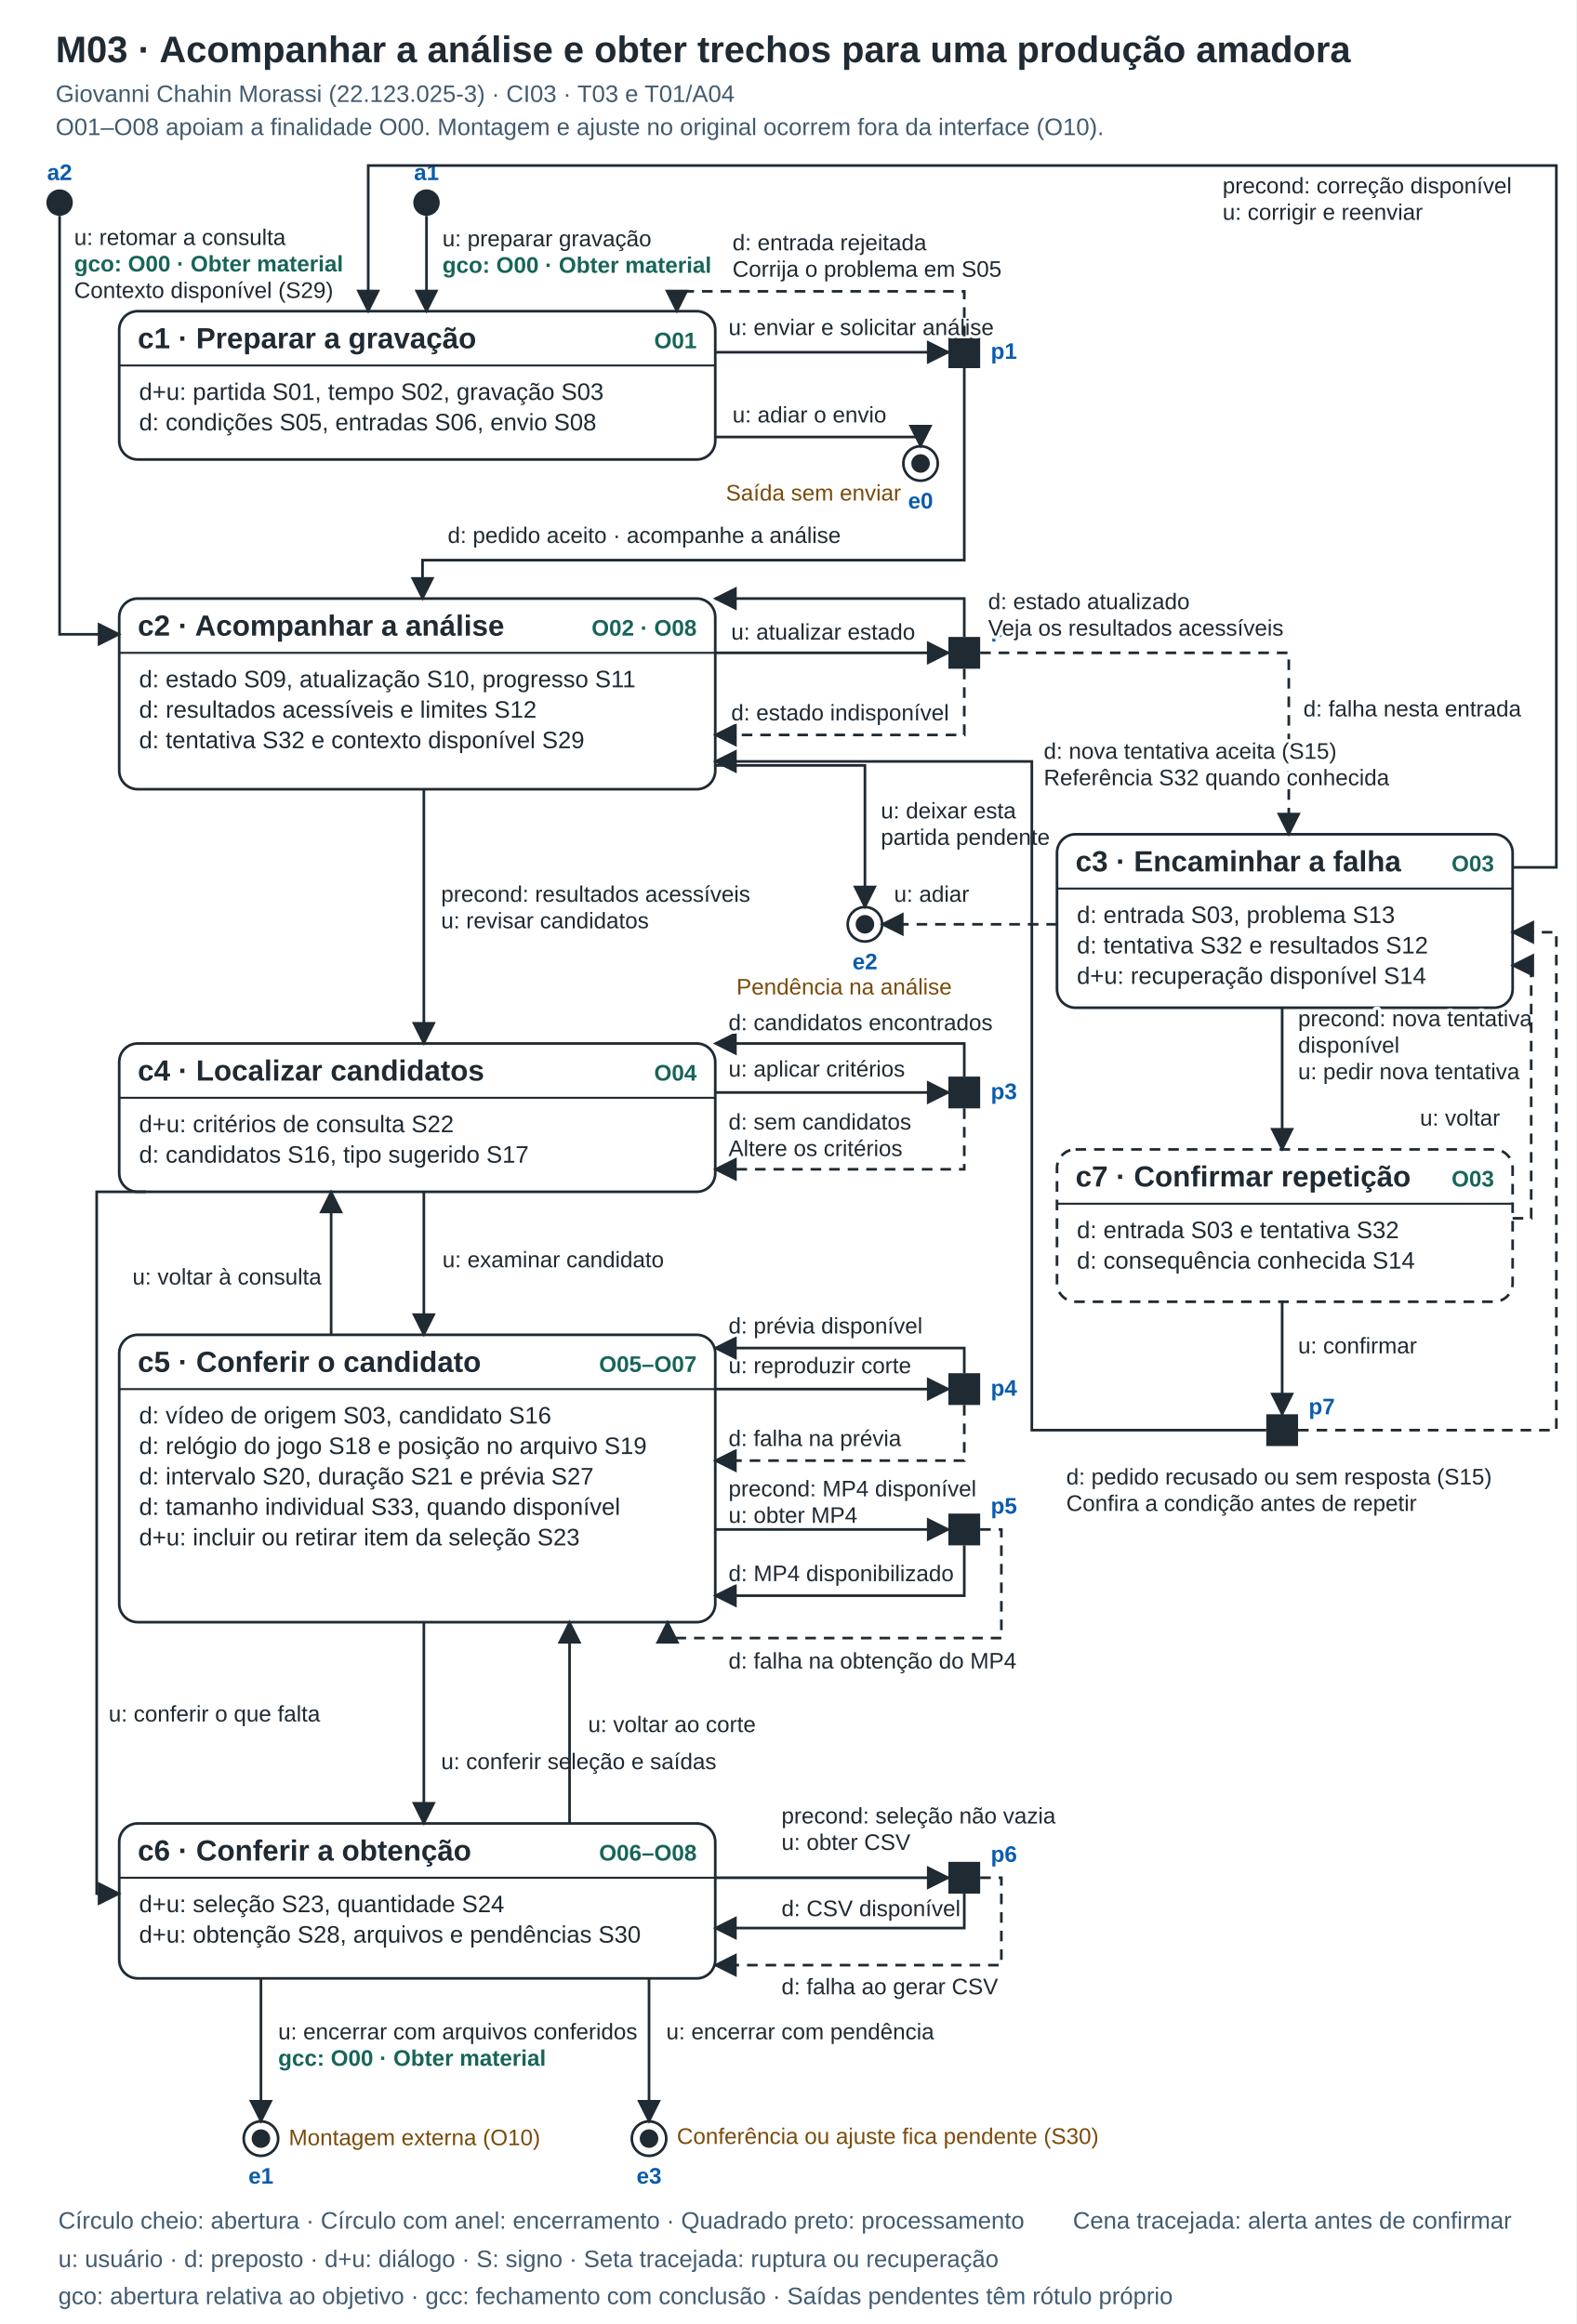
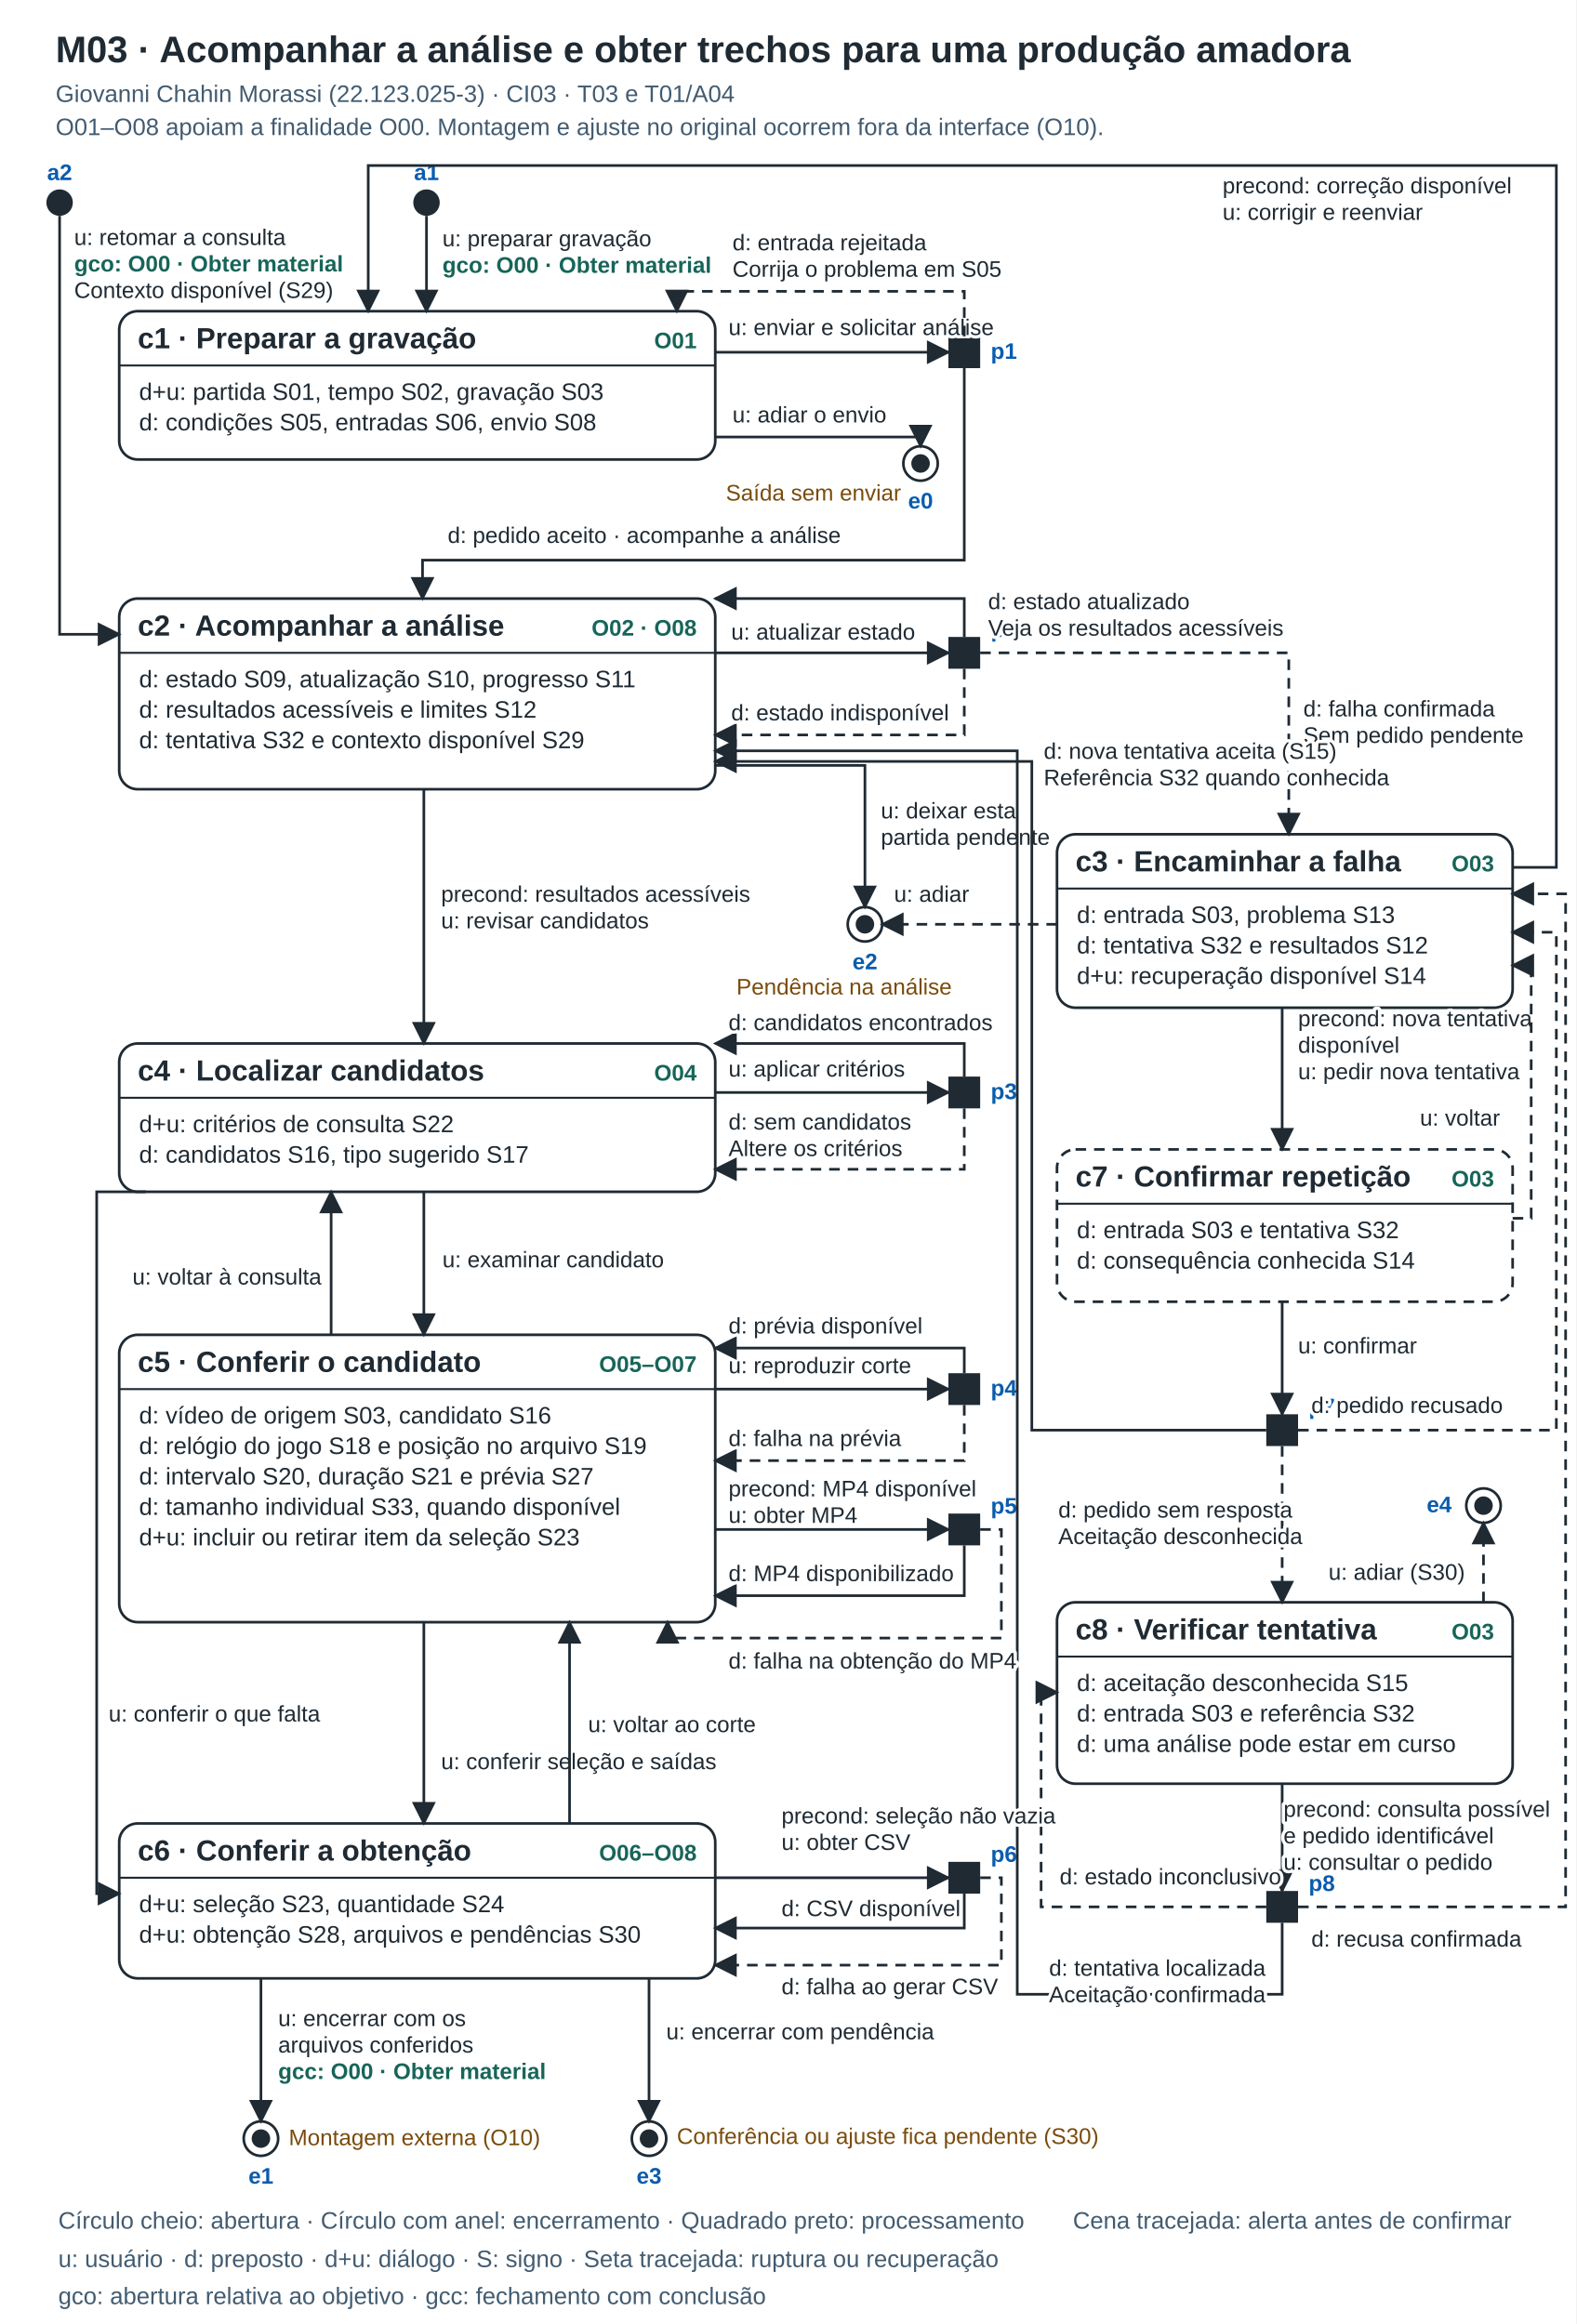
<svg xmlns="http://www.w3.org/2000/svg" width="1190" height="1755" viewBox="0 0 1190 1755" role="img" aria-labelledby="title desc">
  <defs>
    <style>
text{font-family:Arial,Helvetica,sans-serif;fill:#1f2a33}
.h1{font-size:28px;font-weight:700}.sub{font-size:18px;fill:#425b70}
.topic{font-size:22px;font-weight:700}.sid{fill:#0b5cad}.tag{font-size:17px;font-weight:700;fill:#176559}
.dialog{font-size:18px}.label{font-size:17px;paint-order:stroke;stroke:#fff;stroke-width:5px;stroke-linejoin:round}
- .nid{font-size:17px;font-weight:700;fill:#0b5cad}.note{font-size:17px;fill:#7a4b0b}
+ .fid{font-size:13px;font-weight:700;fill:#0b5cad}.nid{font-size:17px;font-weight:700;fill:#0b5cad}.note{font-size:17px;fill:#7a4b0b}
.edge{fill:none;stroke:#1f2a33;stroke-width:2;marker-end:url(#arr)}.ruptura{stroke-dasharray:8 6}
</style>
    <marker id="arr" viewBox="0 0 10 10" refX="9" refY="5" markerWidth="9" markerHeight="9" orient="auto">
      <path d="M0 0L10 5L0 10Z" fill="#1f2a33" />
    </marker>
  </defs>
  <rect width="1190" height="1755" fill="#fff" />
  <text x="42" y="47" class="h1" text-anchor="start">M03 · Acompanhar a análise e obter trechos para uma produção amadora</text>
  <text x="42" y="77" class="sub" text-anchor="start">Giovanni Chahin Morassi (22.123.025-3) · CI03 · T03 e T01/A04</text>
  <text x="42" y="102" class="sub" text-anchor="start">O01–O08 apoiam a finalidade O00. Montagem e ajuste no original ocorrem fora da interface (O10).</text>
  <g id="a1" data-kind="open">
    <circle cx="322" cy="153" r="10" fill="#1f2a33" />
    <text x="322" y="136" class="nid" text-anchor="middle">a1</text>
  </g>
  <g id="a2" data-kind="open">
    <circle cx="45" cy="153" r="10" fill="#1f2a33" />
    <text x="45" y="136" class="nid" text-anchor="middle">a2</text>
  </g>
  <g id="e0" data-kind="close">
    <circle cx="695" cy="350" r="13" fill="#fff" stroke="#1f2a33" stroke-width="2" />
    <circle cx="695" cy="350" r="7" fill="#1f2a33" />
    <text x="695" y="384" class="nid" text-anchor="middle">e0</text>
  </g>
  <g id="e1" data-kind="close">
    <circle cx="197" cy="1615" r="13" fill="#fff" stroke="#1f2a33" stroke-width="2" />
    <circle cx="197" cy="1615" r="7" fill="#1f2a33" />
    <text x="197" y="1649" class="nid" text-anchor="middle">e1</text>
  </g>
  <g id="e2" data-kind="close">
    <circle cx="653" cy="698" r="13" fill="#fff" stroke="#1f2a33" stroke-width="2" />
    <circle cx="653" cy="698" r="7" fill="#1f2a33" />
    <text x="653" y="732" class="nid" text-anchor="middle">e2</text>
  </g>
  <g id="e3" data-kind="close">
    <circle cx="490" cy="1615" r="13" fill="#fff" stroke="#1f2a33" stroke-width="2" />
    <circle cx="490" cy="1615" r="7" fill="#1f2a33" />
    <text x="490" y="1649" class="nid" text-anchor="middle">e3</text>
  </g>
+   <g id="e4" data-kind="close">
+     <circle cx="1120" cy="1137" r="13" fill="#fff" stroke="#1f2a33" stroke-width="2" />
+     <circle cx="1120" cy="1137" r="7" fill="#1f2a33" />
+     <text x="1096" y="1142" class="nid" text-anchor="end">e4</text>
+   </g>
  <g id="c1" data-kind="scene">
    <rect x="90" y="235" width="450" height="112" rx="14" fill="#fff" stroke="#1f2a33" stroke-width="2" />
    <path d="M90 276h450" fill="none" stroke="#1f2a33" stroke-width="1.5" />
    <text x="104" y="263" class="topic" text-anchor="start">c1 · Preparar a gravação</text>
    <text x="526" y="263" class="tag" text-anchor="end">O01</text>
    <text x="105" y="302" class="dialog" text-anchor="start">d+u: partida S01, tempo S02, gravação S03</text>
    <text x="105" y="325" class="dialog" text-anchor="start">d: condições S05, entradas S06, envio S08</text>
  </g>
  <g id="c2" data-kind="scene">
    <rect x="90" y="452" width="450" height="144" rx="14" fill="#fff" stroke="#1f2a33" stroke-width="2" />
    <path d="M90 493h450" fill="none" stroke="#1f2a33" stroke-width="1.5" />
    <text x="104" y="480" class="topic" text-anchor="start">c2 · Acompanhar a análise</text>
    <text x="526" y="480" class="tag" text-anchor="end">O02 · O08</text>
    <text x="105" y="519" class="dialog" text-anchor="start">d: estado S09, atualização S10, progresso S11</text>
    <text x="105" y="542" class="dialog" text-anchor="start">d: resultados acessíveis e limites S12</text>
    <text x="105" y="565" class="dialog" text-anchor="start">d: tentativa S32 e contexto disponível S29</text>
  </g>
  <g id="c3" data-kind="scene">
    <rect x="798" y="630" width="344" height="131" rx="14" fill="#fff" stroke="#1f2a33" stroke-width="2" />
    <path d="M798 671h344" fill="none" stroke="#1f2a33" stroke-width="1.5" />
    <text x="812" y="658" class="topic" text-anchor="start">c3 · Encaminhar a falha</text>
    <text x="1128" y="658" class="tag" text-anchor="end">O03</text>
    <text x="813" y="697" class="dialog" text-anchor="start">d: entrada S03, problema S13</text>
    <text x="813" y="720" class="dialog" text-anchor="start">d: tentativa S32 e resultados S12</text>
    <text x="813" y="743" class="dialog" text-anchor="start">d+u: recuperação disponível S14</text>
  </g>
  <g id="c4" data-kind="scene">
    <rect x="90" y="788" width="450" height="112" rx="14" fill="#fff" stroke="#1f2a33" stroke-width="2" />
    <path d="M90 829h450" fill="none" stroke="#1f2a33" stroke-width="1.5" />
    <text x="104" y="816" class="topic" text-anchor="start">c4 · Localizar candidatos</text>
    <text x="526" y="816" class="tag" text-anchor="end">O04</text>
    <text x="105" y="855" class="dialog" text-anchor="start">d+u: critérios de consulta S22</text>
    <text x="105" y="878" class="dialog" text-anchor="start">d: candidatos S16, tipo sugerido S17</text>
  </g>
  <g id="c5" data-kind="scene">
    <rect x="90" y="1008" width="450" height="217" rx="14" fill="#fff" stroke="#1f2a33" stroke-width="2" />
    <path d="M90 1049h450" fill="none" stroke="#1f2a33" stroke-width="1.5" />
    <text x="104" y="1036" class="topic" text-anchor="start">c5 · Conferir o candidato</text>
    <text x="526" y="1036" class="tag" text-anchor="end">O05–O07</text>
    <text x="105" y="1075" class="dialog" text-anchor="start">d: vídeo de origem S03, candidato S16</text>
    <text x="105" y="1098" class="dialog" text-anchor="start">d: relógio do jogo S18 e posição no arquivo S19</text>
    <text x="105" y="1121" class="dialog" text-anchor="start">d: intervalo S20, duração S21 e prévia S27</text>
    <text x="105" y="1144" class="dialog" text-anchor="start">d: tamanho individual S33, quando disponível</text>
    <text x="105" y="1167" class="dialog" text-anchor="start">d+u: incluir ou retirar item da seleção S23</text>
  </g>
  <g id="c6" data-kind="scene">
    <rect x="90" y="1377" width="450" height="117" rx="14" fill="#fff" stroke="#1f2a33" stroke-width="2" />
    <path d="M90 1418h450" fill="none" stroke="#1f2a33" stroke-width="1.5" />
    <text x="104" y="1405" class="topic" text-anchor="start">c6 · Conferir a obtenção</text>
    <text x="526" y="1405" class="tag" text-anchor="end">O06–O08</text>
    <text x="105" y="1444" class="dialog" text-anchor="start">d+u: seleção S23, quantidade S24</text>
    <text x="105" y="1467" class="dialog" text-anchor="start">d+u: obtenção S28, arquivos e pendências S30</text>
  </g>
  <g id="c7" data-kind="alert">
    <rect x="798" y="868" width="344" height="115" rx="14" fill="#fff" stroke="#1f2a33" stroke-width="2" stroke-dasharray="8 6" />
    <path d="M798 909h344" fill="none" stroke="#1f2a33" stroke-width="1.5" />
    <text x="812" y="896" class="topic" text-anchor="start">c7 · Confirmar repetição</text>
    <text x="1128" y="896" class="tag" text-anchor="end">O03</text>
    <text x="813" y="935" class="dialog" text-anchor="start">d: entrada S03 e tentativa S32</text>
    <text x="813" y="958" class="dialog" text-anchor="start">d: consequência conhecida S14</text>
  </g>
+   <g id="c8" data-kind="scene">
+     <rect x="798" y="1210" width="344" height="137" rx="14" fill="#fff" stroke="#1f2a33" stroke-width="2" />
+     <path d="M798 1251h344" fill="none" stroke="#1f2a33" stroke-width="1.5" />
+     <text x="812" y="1238" class="topic" text-anchor="start">c8 · Verificar tentativa</text>
+     <text x="1128" y="1238" class="tag" text-anchor="end">O03</text>
+     <text x="813" y="1277" class="dialog" text-anchor="start">d: aceitação desconhecida S15</text>
+     <text x="813" y="1300" class="dialog" text-anchor="start">d: entrada S03 e referência S32</text>
+     <text x="813" y="1323" class="dialog" text-anchor="start">d: uma análise pode estar em curso</text>
+   </g>
  <g id="p1" data-kind="process">
    <rect x="716" y="254" width="24" height="24" fill="#1f2a33" />
    <text x="748" y="271" class="nid" text-anchor="start">p1</text>
  </g>
  <g id="p2" data-kind="process">
    <rect x="716" y="481" width="24" height="24" fill="#1f2a33" />
    <text x="748" y="481" class="nid" text-anchor="start">p2</text>
  </g>
  <g id="p3" data-kind="process">
    <rect x="716" y="813" width="24" height="24" fill="#1f2a33" />
    <text x="748" y="830" class="nid" text-anchor="start">p3</text>
  </g>
  <g id="p4" data-kind="process">
    <rect x="716" y="1037" width="24" height="24" fill="#1f2a33" />
    <text x="748" y="1054" class="nid" text-anchor="start">p4</text>
  </g>
  <g id="p5" data-kind="process">
    <rect x="716" y="1143" width="24" height="24" fill="#1f2a33" />
    <text x="748" y="1143" class="nid" text-anchor="start">p5</text>
  </g>
  <g id="p7" data-kind="process">
    <rect x="956" y="1068" width="24" height="24" fill="#1f2a33" />
    <text x="988" y="1068" class="nid" text-anchor="start">p7</text>
+   </g>
+   <g id="p8" data-kind="process">
+     <rect x="956" y="1428" width="24" height="24" fill="#1f2a33" />
+     <text x="988" y="1428" class="nid" text-anchor="start">p8</text>
  </g>
  <g id="p6" data-kind="process">
    <rect x="716" y="1406" width="24" height="24" fill="#1f2a33" />
    <text x="748" y="1406" class="nid" text-anchor="start">p6</text>
  </g>
  <g id="f1" data-kind="edge" data-from="a1" data-to="c1" data-style="solid" data-label="u: preparar gravação | gco: O00 · Obter material" data-goal="O00">
    <polyline points="322,163 322,235" class="edge" />
    <text x="334" y="186" class="label" text-anchor="start">u: preparar gravação</text>
    <text x="334" y="206" class="tag" text-anchor="start">gco: O00 · Obter material</text>
  </g>
  <g id="f2" data-kind="edge" data-from="a2" data-to="c2" data-style="solid" data-label="u: retomar a consulta | gco: O00 · Obter material | Contexto disponível (S29)" data-goal="O00">
    <polyline points="45,163 45,479 90,479" class="edge" />
    <text x="56" y="185" class="label" text-anchor="start">u: retomar a consulta</text>
    <text x="56" y="205" class="tag" text-anchor="start">gco: O00 · Obter material</text>
    <text x="56" y="225" class="label" text-anchor="start">Contexto disponível (S29)</text>
  </g>
  <g id="f3" data-kind="edge" data-from="c1" data-to="p1" data-style="solid" data-label="u: enviar e solicitar análise">
    <polyline points="540,266 716,266" class="edge" />
    <text x="550" y="253" class="label" text-anchor="start">u: enviar e solicitar análise</text>
  </g>
  <g id="f4" data-kind="edge" data-from="p1" data-to="c1" data-style="dashed" data-label="d: entrada rejeitada | Corrija o problema em S05">
    <polyline points="728,254 728,220 511,220 511,235" class="edge ruptura" />
    <text x="553" y="189" class="label" text-anchor="start">d: entrada rejeitada</text>
    <text x="553" y="209" class="label" text-anchor="start">Corrija o problema em S05</text>
  </g>
  <g id="f5" data-kind="edge" data-from="p1" data-to="c2" data-style="solid" data-label="d: pedido aceito · acompanhe a análise">
    <polyline points="728,278 728,423 319,423 319,452" class="edge" />
    <text x="338" y="410" class="label" text-anchor="start">d: pedido aceito · acompanhe a análise</text>
  </g>
  <g id="f6" data-kind="edge" data-from="c1" data-to="e0" data-style="solid" data-label="u: adiar o envio">
    <polyline points="540,330 695,330 695,337" class="edge" />
    <text x="553" y="319" class="label" text-anchor="start">u: adiar o envio</text>
  </g>
  <g id="f7" data-kind="edge" data-from="c2" data-to="p2" data-style="solid" data-label="u: atualizar estado">
    <polyline points="540,493 716,493" class="edge" />
    <text x="552" y="483" class="label" text-anchor="start">u: atualizar estado</text>
  </g>
  <g id="f8" data-kind="edge" data-from="p2" data-to="c2" data-style="solid" data-label="d: estado atualizado | Veja os resultados acessíveis">
    <polyline points="728,481 728,452 540,452" class="edge" />
    <text x="746" y="460" class="label" text-anchor="start">d: estado atualizado</text>
    <text x="746" y="480" class="label" text-anchor="start">Veja os resultados acessíveis</text>
  </g>
  <g id="f9" data-kind="edge" data-from="p2" data-to="c2" data-style="dashed" data-label="d: estado indisponível">
    <polyline points="728,505 728,555 540,555" class="edge ruptura" />
    <text x="552" y="544" class="label" text-anchor="start">d: estado indisponível</text>
  </g>
-   <g id="f10" data-kind="edge" data-from="p2" data-to="c3" data-style="dashed" data-label="d: falha nesta entrada">
+   <g id="f10" data-kind="edge" data-from="p2" data-to="c3" data-style="dashed" data-label="d: falha confirmada | Sem pedido pendente">
    <polyline points="740,493 973,493 973,630" class="edge ruptura" />
-     <text x="984" y="541" class="label" text-anchor="start">d: falha nesta entrada</text>
+     <text x="984" y="541" class="label" text-anchor="start">d: falha confirmada</text>
+     <text x="984" y="561" class="label" text-anchor="start">Sem pedido pendente</text>
  </g>
  <g id="f11" data-kind="edge" data-from="c2" data-to="c4" data-style="solid" data-label="precond: resultados acessíveis | u: revisar candidatos">
    <polyline points="320,596 320,788" class="edge" />
    <text x="333" y="681" class="label" text-anchor="start">precond: resultados acessíveis</text>
    <text x="333" y="701" class="label" text-anchor="start">u: revisar candidatos</text>
  </g>
  <g id="f12" data-kind="edge" data-from="c3" data-to="c1" data-style="solid" data-label="precond: correção disponível | u: corrigir e reenviar">
    <polyline points="1142,655 1175,655 1175,125 278,125 278,235" class="edge" />
    <text x="923" y="146" class="label" text-anchor="start">precond: correção disponível</text>
    <text x="923" y="166" class="label" text-anchor="start">u: corrigir e reenviar</text>
  </g>
  <g id="f13" data-kind="edge" data-from="c3" data-to="e2" data-style="dashed" data-label="u: adiar">
    <polyline points="798,698 666,698" class="edge ruptura" />
    <text x="675" y="681" class="label" text-anchor="start">u: adiar</text>
  </g>
  <g id="f14" data-kind="edge" data-from="c2" data-to="e2" data-style="solid" data-label="u: deixar esta | partida pendente">
    <polyline points="540,578 653,578 653,685" class="edge" />
    <text x="665" y="618" class="label" text-anchor="start">u: deixar esta</text>
    <text x="665" y="638" class="label" text-anchor="start">partida pendente</text>
  </g>
  <g id="f15" data-kind="edge" data-from="c3" data-to="c7" data-style="solid" data-label="precond: nova tentativa | disponível | u: pedir nova tentativa">
    <polyline points="968,761 968,868" class="edge" />
    <text x="980" y="775" class="label" text-anchor="start">precond: nova tentativa</text>
    <text x="980" y="795" class="label" text-anchor="start">disponível</text>
    <text x="980" y="815" class="label" text-anchor="start">u: pedir nova tentativa</text>
  </g>
  <g id="f16" data-kind="edge" data-from="c7" data-to="p7" data-style="solid" data-label="u: confirmar">
    <polyline points="968,983 968,1068" class="edge" />
    <text x="980" y="1022" class="label" text-anchor="start">u: confirmar</text>
  </g>
  <g id="f17" data-kind="edge" data-from="c7" data-to="c3" data-style="dashed" data-label="u: voltar">
    <polyline points="1142,920 1156,920 1156,729 1142,729" class="edge ruptura" />
    <text x="1072" y="850" class="label" text-anchor="start">u: voltar</text>
  </g>
  <g id="f18" data-kind="edge" data-from="p7" data-to="c2" data-style="solid" data-label="d: nova tentativa aceita (S15) | Referência S32 quando conhecida">
    <polyline points="956,1080 779,1080 779,575 540,575" class="edge" />
    <text x="788" y="573" class="label" text-anchor="start">d: nova tentativa aceita (S15)</text>
    <text x="788" y="593" class="label" text-anchor="start">Referência S32 quando conhecida</text>
  </g>
-   <g id="f19" data-kind="edge" data-from="p7" data-to="c3" data-style="dashed" data-label="d: pedido recusado ou sem resposta (S15) | Confira a condição antes de repetir">
+   <g id="f19" data-kind="edge" data-from="p7" data-to="c3" data-style="dashed" data-label="d: pedido recusado">
    <polyline points="980,1080 1175,1080 1175,704 1142,704" class="edge ruptura" />
-     <text x="805" y="1121" class="label" text-anchor="start">d: pedido recusado ou sem resposta (S15)</text>
-     <text x="805" y="1141" class="label" text-anchor="start">Confira a condição antes de repetir</text>
+     <text x="990" y="1067" class="label" text-anchor="start">d: pedido recusado</text>
+   </g>
+   <g id="f39" data-kind="edge" data-from="p7" data-to="c8" data-style="dashed" data-label="d: pedido sem resposta | Aceitação desconhecida">
+     <polyline points="968,1092 968,1210" class="edge ruptura" />
+     <text x="799" y="1146" class="label" text-anchor="start">d: pedido sem resposta</text>
+     <text x="799" y="1166" class="label" text-anchor="start">Aceitação desconhecida</text>
+   </g>
+   <g id="f40" data-kind="edge" data-from="c8" data-to="p8" data-style="solid" data-label="precond: consulta possível | e pedido identificável | u: consultar o pedido">
+     <polyline points="968,1347 968,1428" class="edge" />
+     <text x="969" y="1372" class="label" text-anchor="start">precond: consulta possível</text>
+     <text x="969" y="1392" class="label" text-anchor="start">e pedido identificável</text>
+     <text x="969" y="1412" class="label" text-anchor="start">u: consultar o pedido</text>
+   </g>
+   <g id="f41" data-kind="edge" data-from="p8" data-to="c8" data-style="dashed" data-label="d: estado inconclusivo">
+     <polyline points="956,1440 786,1440 786,1278 798,1278" class="edge ruptura" />
+     <text x="800" y="1423" class="label" text-anchor="start">d: estado inconclusivo</text>
+   </g>
+   <g id="f42" data-kind="edge" data-from="p8" data-to="c2" data-style="solid" data-label="d: tentativa localizada | Aceitação confirmada">
+     <polyline points="968,1452 968,1506 768,1506 768,567 540,567" class="edge" />
+     <text x="792" y="1492" class="label" text-anchor="start">d: tentativa localizada</text>
+     <text x="792" y="1512" class="label" text-anchor="start">Aceitação confirmada</text>
+   </g>
+   <g id="f43" data-kind="edge" data-from="p8" data-to="c3" data-style="dashed" data-label="d: recusa confirmada">
+     <polyline points="980,1440 1182,1440 1182,675 1142,675" class="edge ruptura" />
+     <text x="990" y="1470" class="label" text-anchor="start">d: recusa confirmada</text>
+   </g>
+   <g id="f44" data-kind="edge" data-from="c8" data-to="e4" data-style="dashed" data-label="u: adiar (S30)">
+     <polyline points="1120,1210 1120,1150" class="edge ruptura" />
+     <text x="1003" y="1193" class="label" text-anchor="start">u: adiar (S30)</text>
  </g>
  <g id="f20" data-kind="edge" data-from="c4" data-to="p3" data-style="solid" data-label="u: aplicar critérios">
    <polyline points="540,825 716,825" class="edge" />
    <text x="550" y="813" class="label" text-anchor="start">u: aplicar critérios</text>
  </g>
  <g id="f21" data-kind="edge" data-from="p3" data-to="c4" data-style="solid" data-label="d: candidatos encontrados">
    <polyline points="728,813 728,788 540,788" class="edge" />
    <text x="550" y="778" class="label" text-anchor="start">d: candidatos encontrados</text>
  </g>
  <g id="f22" data-kind="edge" data-from="p3" data-to="c4" data-style="dashed" data-label="d: sem candidatos | Altere os critérios">
    <polyline points="728,837 728,883 540,883" class="edge ruptura" />
    <text x="550" y="853" class="label" text-anchor="start">d: sem candidatos</text>
    <text x="550" y="873" class="label" text-anchor="start">Altere os critérios</text>
  </g>
  <g id="f23" data-kind="edge" data-from="c4" data-to="c5" data-style="solid" data-label="u: examinar candidato">
    <polyline points="320,900 320,1008" class="edge" />
    <text x="334" y="957" class="label" text-anchor="start">u: examinar candidato</text>
  </g>
  <g id="f24" data-kind="edge" data-from="c5" data-to="c4" data-style="solid" data-label="u: voltar à consulta">
    <polyline points="250,1008 250,900" class="edge" />
    <text x="100" y="970" class="label" text-anchor="start">u: voltar à consulta</text>
  </g>
  <g id="f25" data-kind="edge" data-from="c5" data-to="p4" data-style="solid" data-label="u: reproduzir corte">
    <polyline points="540,1049 716,1049" class="edge" />
    <text x="550" y="1037" class="label" text-anchor="start">u: reproduzir corte</text>
  </g>
  <g id="f26" data-kind="edge" data-from="p4" data-to="c5" data-style="solid" data-label="d: prévia disponível">
    <polyline points="728,1037 728,1018 540,1018" class="edge" />
    <text x="550" y="1007" class="label" text-anchor="start">d: prévia disponível</text>
  </g>
  <g id="f27" data-kind="edge" data-from="p4" data-to="c5" data-style="dashed" data-label="d: falha na prévia">
    <polyline points="728,1061 728,1103 540,1103" class="edge ruptura" />
    <text x="550" y="1092" class="label" text-anchor="start">d: falha na prévia</text>
  </g>
  <g id="f28" data-kind="edge" data-from="c5" data-to="p5" data-style="solid" data-label="precond: MP4 disponível | u: obter MP4">
    <polyline points="540,1155 716,1155" class="edge" />
    <text x="550" y="1130" class="label" text-anchor="start">precond: MP4 disponível</text>
    <text x="550" y="1150" class="label" text-anchor="start">u: obter MP4</text>
  </g>
  <g id="f29" data-kind="edge" data-from="p5" data-to="c5" data-style="solid" data-label="d: MP4 disponibilizado">
    <polyline points="728,1167 728,1205 540,1205" class="edge" />
    <text x="550" y="1194" class="label" text-anchor="start">d: MP4 disponibilizado</text>
  </g>
  <g id="f30" data-kind="edge" data-from="p5" data-to="c5" data-style="dashed" data-label="d: falha na obtenção do MP4">
    <polyline points="740,1155 756,1155 756,1237 504,1237 504,1225" class="edge ruptura" />
    <text x="550" y="1260" class="label" text-anchor="start">d: falha na obtenção do MP4</text>
  </g>
  <g id="f31" data-kind="edge" data-from="c5" data-to="c6" data-style="solid" data-label="u: conferir seleção e saídas">
    <polyline points="320,1225 320,1377" class="edge" />
    <text x="333" y="1336" class="label" text-anchor="start">u: conferir seleção e saídas</text>
  </g>
  <g id="f32" data-kind="edge" data-from="c4" data-to="c6" data-style="solid" data-label="u: conferir o que falta">
    <polyline points="110,900 73,900 73,1430 90,1430" class="edge" />
    <text x="82" y="1300" class="label" text-anchor="start">u: conferir o que falta</text>
  </g>
  <g id="f33" data-kind="edge" data-from="c6" data-to="c5" data-style="solid" data-label="u: voltar ao corte">
    <polyline points="430,1377 430,1225" class="edge" />
    <text x="444" y="1308" class="label" text-anchor="start">u: voltar ao corte</text>
  </g>
  <g id="f34" data-kind="edge" data-from="c6" data-to="p6" data-style="solid" data-label="precond: seleção não vazia | u: obter CSV">
    <polyline points="540,1418 716,1418" class="edge" />
    <text x="590" y="1377" class="label" text-anchor="start">precond: seleção não vazia</text>
    <text x="590" y="1397" class="label" text-anchor="start">u: obter CSV</text>
  </g>
  <g id="f35" data-kind="edge" data-from="p6" data-to="c6" data-style="solid" data-label="d: CSV disponível">
    <polyline points="728,1430 728,1456 540,1456" class="edge" />
    <text x="590" y="1447" class="label" text-anchor="start">d: CSV disponível</text>
  </g>
  <g id="f36" data-kind="edge" data-from="p6" data-to="c6" data-style="dashed" data-label="d: falha ao gerar CSV">
    <polyline points="740,1418 756,1418 756,1484 540,1484" class="edge ruptura" />
    <text x="590" y="1506" class="label" text-anchor="start">d: falha ao gerar CSV</text>
  </g>
-   <g id="f37" data-kind="edge" data-from="c6" data-to="e1" data-style="solid" data-label="u: encerrar com arquivos conferidos | gcc: O00 · Obter material" data-goal="O00">
+   <g id="f37" data-kind="edge" data-from="c6" data-to="e1" data-style="solid" data-label="u: encerrar com os | arquivos conferidos | gcc: O00 · Obter material" data-goal="O00">
    <polyline points="197,1494 197,1602" class="edge" />
-     <text x="210" y="1540" class="label" text-anchor="start">u: encerrar com arquivos conferidos</text>
-     <text x="210" y="1560" class="tag" text-anchor="start">gcc: O00 · Obter material</text>
+     <text x="210" y="1530" class="label" text-anchor="start">u: encerrar com os</text>
+     <text x="210" y="1550" class="label" text-anchor="start">arquivos conferidos</text>
+     <text x="210" y="1570" class="tag" text-anchor="start">gcc: O00 · Obter material</text>
  </g>
  <g id="f38" data-kind="edge" data-from="c6" data-to="e3" data-style="solid" data-label="u: encerrar com pendência">
    <polyline points="490,1494 490,1602" class="edge" />
    <text x="503" y="1540" class="label" text-anchor="start">u: encerrar com pendência</text>
  </g>
  <text x="548" y="378" class="note" text-anchor="start">Saída sem enviar</text>
  <text x="556" y="751" class="note" text-anchor="start">Pendência na análise</text>
  <text x="218" y="1620" class="note" text-anchor="start">Montagem externa (O10)</text>
  <text x="511" y="1619" class="note" text-anchor="start">Conferência ou ajuste fica pendente (S30)</text>
  <text x="44" y="1683" class="sub" text-anchor="start">Círculo cheio: abertura · Círculo com anel: encerramento · Quadrado preto: processamento</text>
  <text x="44" y="1712" class="sub" text-anchor="start">u: usuário · d: preposto · d+u: diálogo · S: signo · Seta tracejada: ruptura ou recuperação</text>
  <text x="810" y="1683" class="sub" text-anchor="start">Cena tracejada: alerta antes de confirmar</text>
-   <text x="44" y="1740" class="sub" text-anchor="start">gco: abertura relativa ao objetivo · gcc: fechamento com conclusão · Saídas pendentes têm rótulo próprio</text>
+   <text x="44" y="1740" class="sub" text-anchor="start">gco: abertura relativa ao objetivo · gcc: fechamento com conclusão</text>
</svg>
